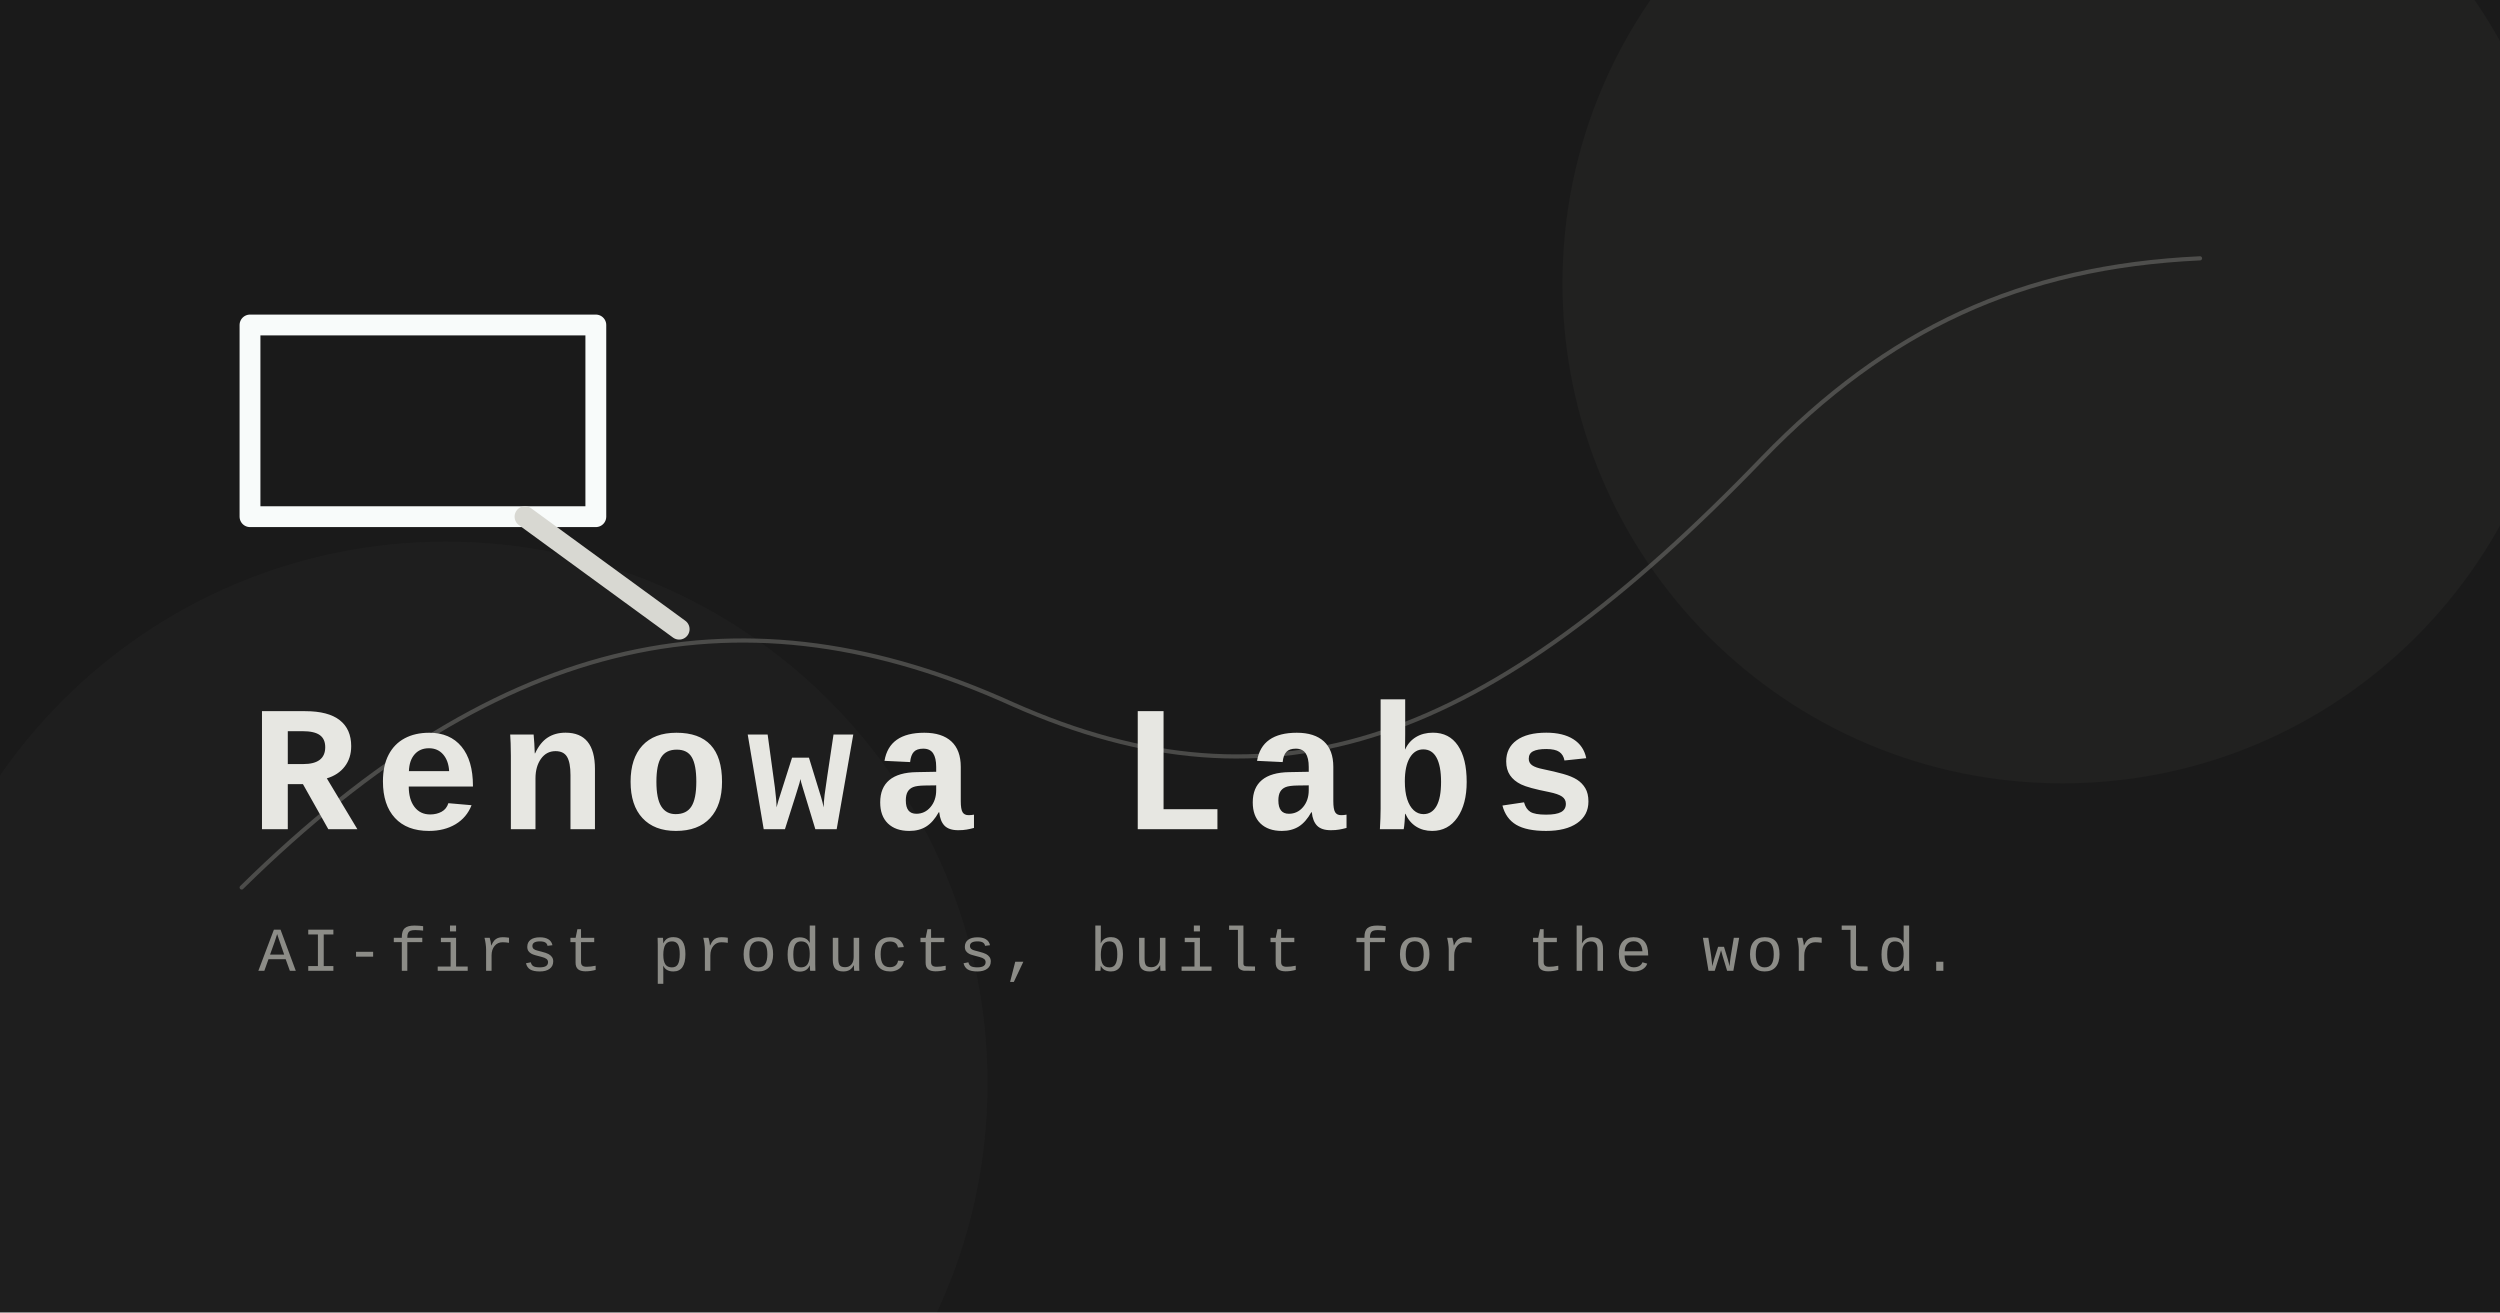
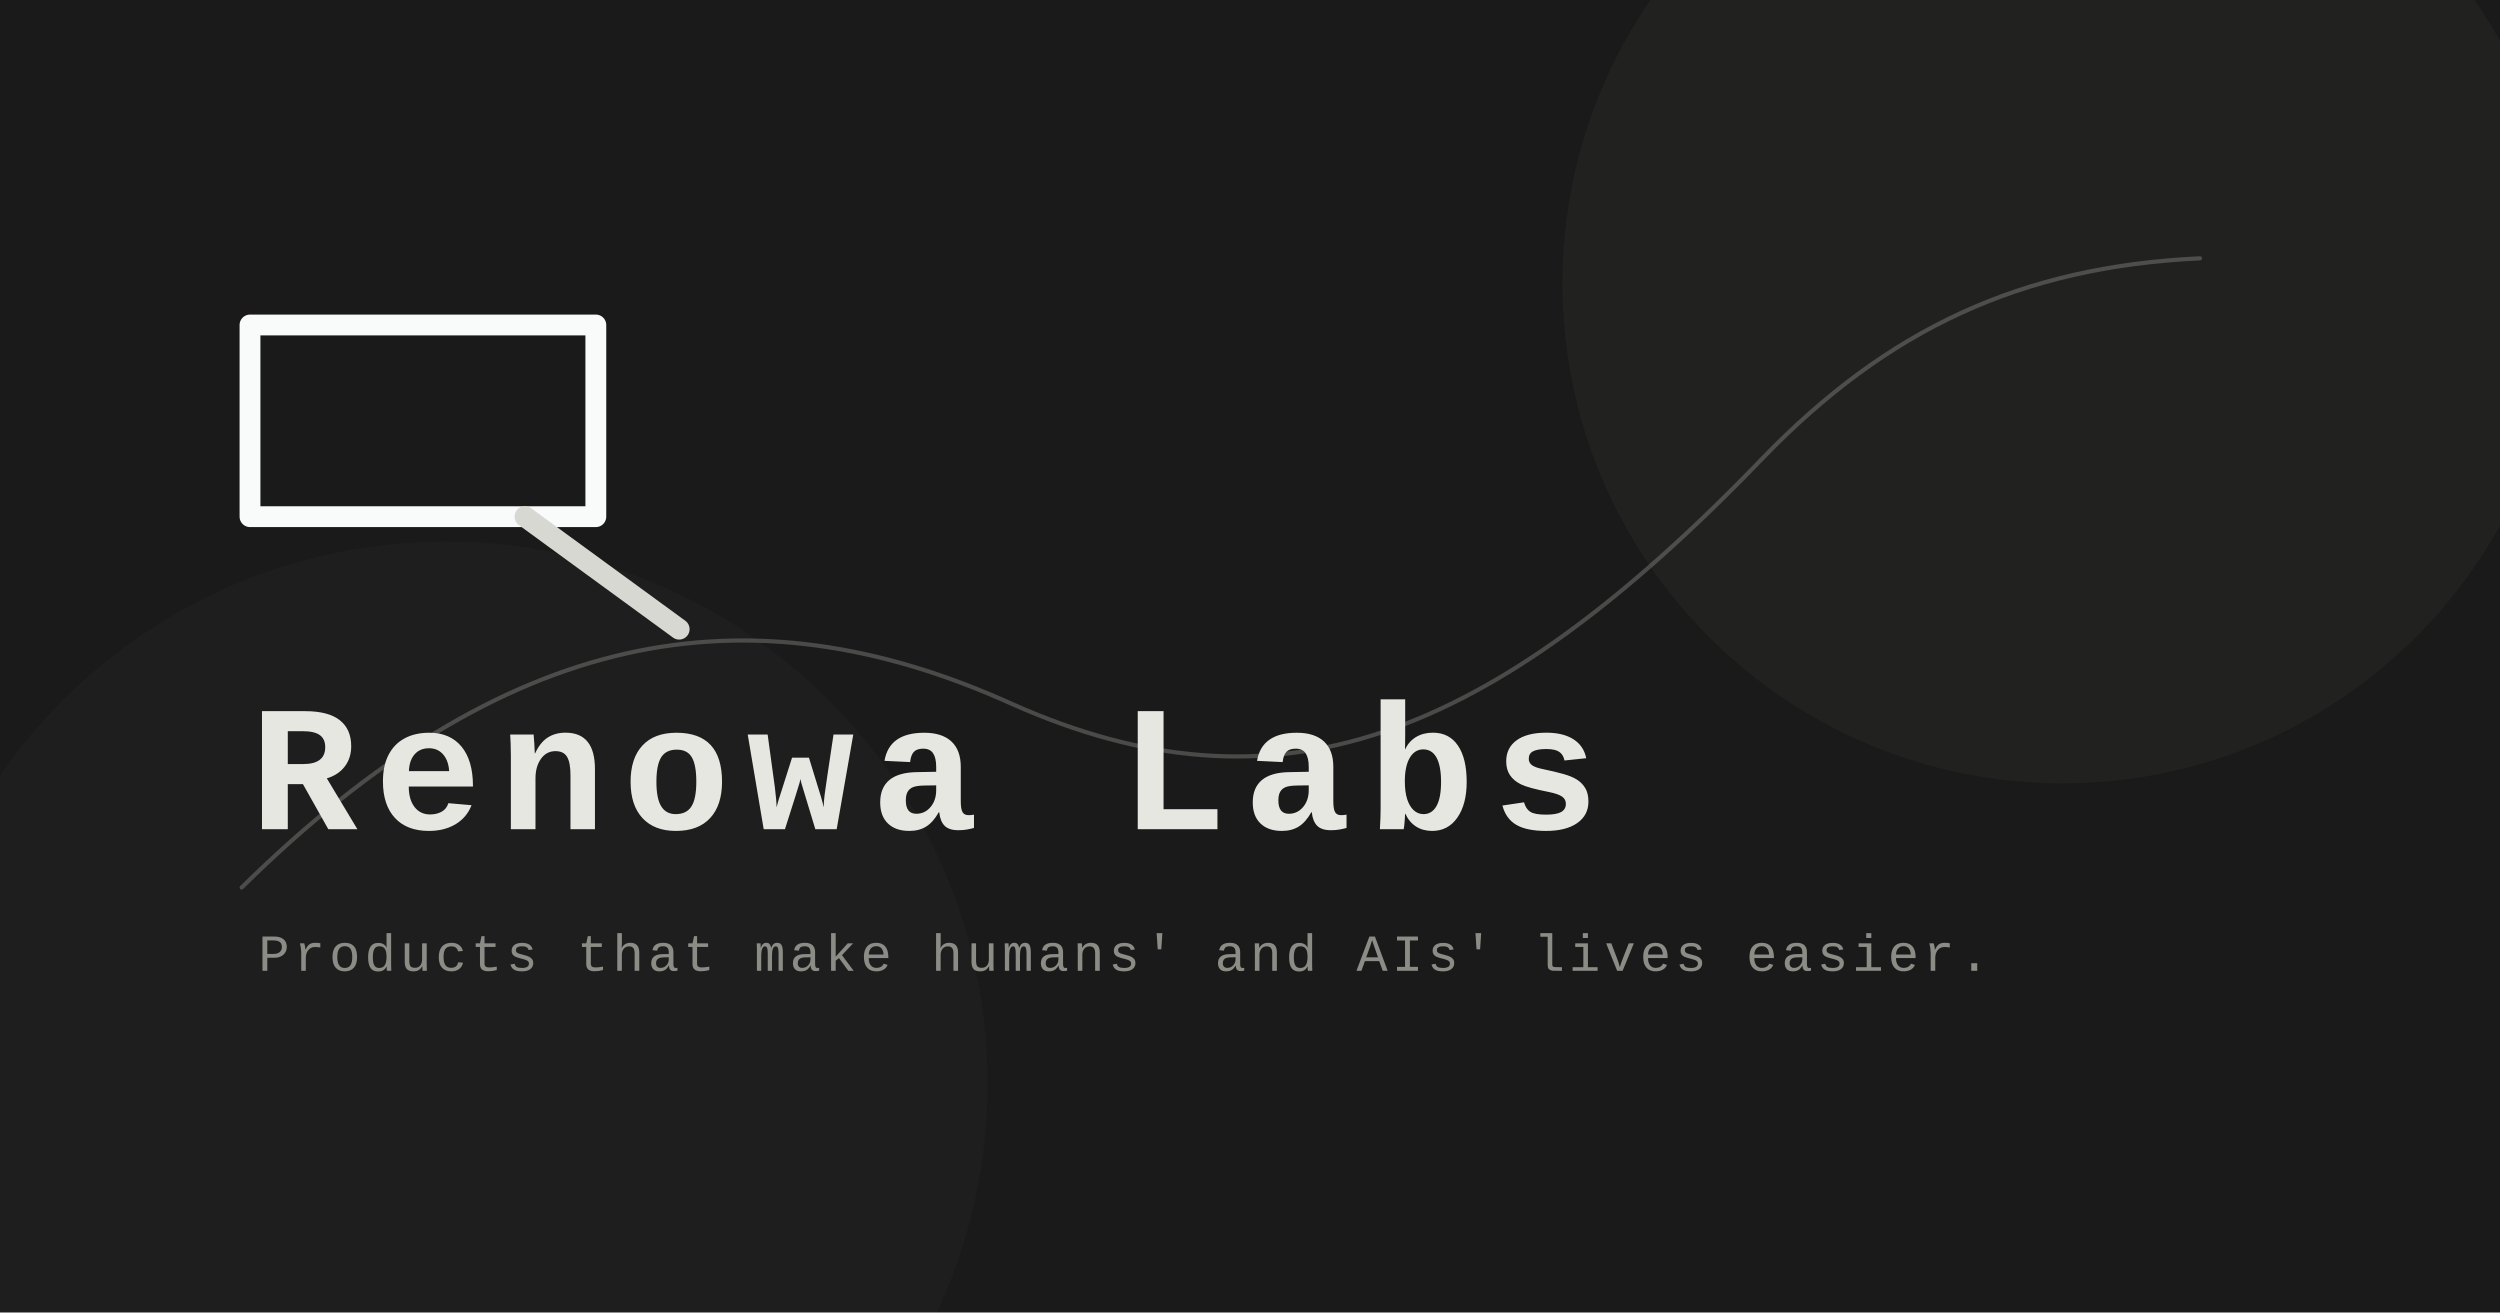
<svg xmlns="http://www.w3.org/2000/svg" width="1200" height="630" viewBox="0 0 1200 630" fill="none">
  <rect width="1200" height="630" fill="#1A1A1A" />
  <circle cx="990" cy="136" r="240" fill="#E7E7E2" fill-opacity=".035" />
  <circle cx="214" cy="520" r="260" fill="#E7E7E2" fill-opacity=".025" />
  <path d="M116 426C242 302 358 280 486 338C612 394 714 357 846 220C906 158 970 128 1056 124" stroke="#8C8C87" stroke-width="2" stroke-linecap="round" opacity=".42" />
  <path d="M120 156H286V248H120V156Z" stroke="#F8FBFA" stroke-width="10" stroke-linejoin="round" />
  <path d="M252 248L326 302" stroke="#D8D8D2" stroke-width="10" stroke-linecap="round" />
  <text x="120" y="398" fill="#E7E7E2" font-family="Courier New, monospace" font-size="86" font-weight="700" letter-spacing="8">Renowa Labs</text>
-   <text x="124" y="466" fill="#8C8C87" font-family="Courier New, monospace" font-size="30" letter-spacing="3">AI-first products, built  for the world.</text>
+   <text x="124" y="466" fill="#8C8C87" font-family="Courier New, monospace" font-size="25" letter-spacing="2">Products that make humans' and AIs' lives easier.</text>
</svg>
